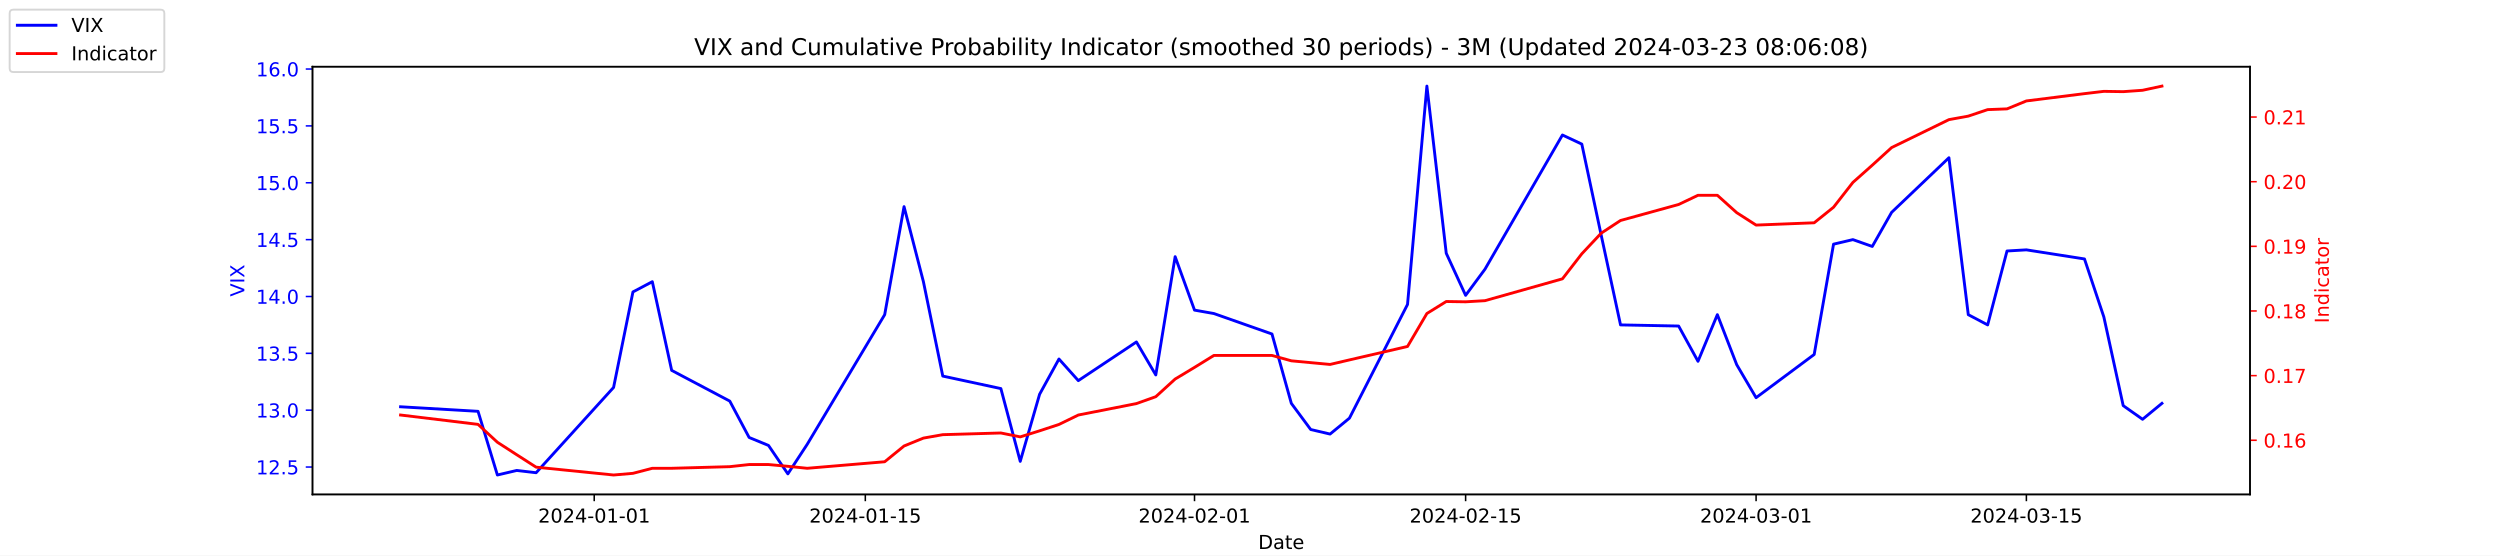
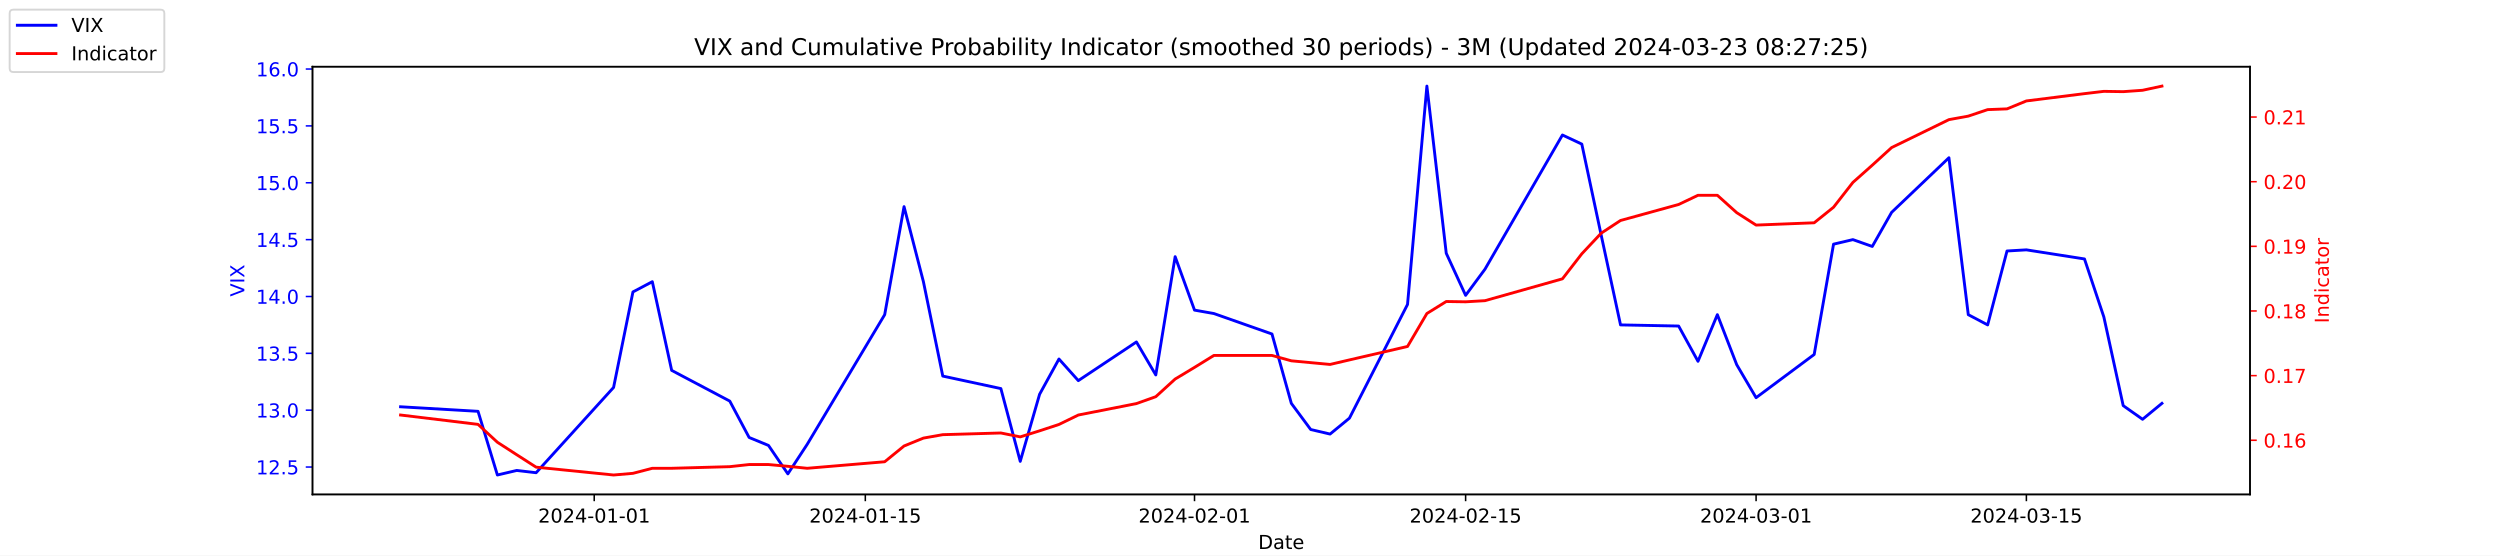
<svg xmlns="http://www.w3.org/2000/svg" xmlns:xlink="http://www.w3.org/1999/xlink" width="1296pt" height="288pt" viewBox="0 0 1296 288" version="1.1">
  <defs>
    <style type="text/css">*{stroke-linejoin: round; stroke-linecap: butt}</style>
  </defs>
  <g id="figure_1">
    <g id="patch_1">
      <path d="M 0 288  L 1296 288  L 1296 0  L 0 0  z " style="fill: #ffffff" />
    </g>
    <g id="axes_1">
      <g id="patch_2">
        <path d="M 162 256.32  L 1166.4 256.32  L 1166.4 34.56  L 162 34.56  z " style="fill: #ffffff" />
      </g>
      <g id="matplotlib.axis_1">
        <g id="xtick_1">
          <g id="line2d_1">
            <defs>
-               <path id="m47250379d7" d="M 0 0  L 0 3.5  " style="stroke: #000000; stroke-width: 0.8" />
+               <path id="m010b8d8267" d="M 0 0  L 0 3.5  " style="stroke: #000000; stroke-width: 0.8" />
            </defs>
            <g>
-               <use xlink:href="#m47250379d7" x="308.04" y="256.32" style="stroke: #000000; stroke-width: 0.8" />
+               <use xlink:href="#m010b8d8267" x="308.04" y="256.32" style="stroke: #000000; stroke-width: 0.8" />
            </g>
          </g>
          <g id="text_1">
            <g transform="translate(278.9824 270.9184) scale(0.1 -0.1)">
              <defs>
                <path id="DejaVuSans-32" d="M 1228 531  L 3431 531  L 3431 0  L 469 0  L 469 531  Q 828 903 1448 1529  Q 2069 2156 2228 2338  Q 2531 2678 2651 2914  Q 2772 3150 2772 3378  Q 2772 3750 2511 3984  Q 2250 4219 1831 4219  Q 1534 4219 1204 4116  Q 875 4013 500 3803  L 500 4441  Q 881 4594 1212 4672  Q 1544 4750 1819 4750  Q 2544 4750 2975 4387  Q 3406 4025 3406 3419  Q 3406 3131 3298 2873  Q 3191 2616 2906 2266  Q 2828 2175 2409 1742  Q 1991 1309 1228 531  z " transform="scale(0.015625)" />
                <path id="DejaVuSans-30" d="M 2034 4250  Q 1547 4250 1301 3770  Q 1056 3291 1056 2328  Q 1056 1369 1301 889  Q 1547 409 2034 409  Q 2525 409 2770 889  Q 3016 1369 3016 2328  Q 3016 3291 2770 3770  Q 2525 4250 2034 4250  z M 2034 4750  Q 2819 4750 3233 4129  Q 3647 3509 3647 2328  Q 3647 1150 3233 529  Q 2819 -91 2034 -91  Q 1250 -91 836 529  Q 422 1150 422 2328  Q 422 3509 836 4129  Q 1250 4750 2034 4750  z " transform="scale(0.015625)" />
                <path id="DejaVuSans-34" d="M 2419 4116  L 825 1625  L 2419 1625  L 2419 4116  z M 2253 4666  L 3047 4666  L 3047 1625  L 3713 1625  L 3713 1100  L 3047 1100  L 3047 0  L 2419 0  L 2419 1100  L 313 1100  L 313 1709  L 2253 4666  z " transform="scale(0.015625)" />
                <path id="DejaVuSans-2d" d="M 313 2009  L 1997 2009  L 1997 1497  L 313 1497  L 313 2009  z " transform="scale(0.015625)" />
                <path id="DejaVuSans-31" d="M 794 531  L 1825 531  L 1825 4091  L 703 3866  L 703 4441  L 1819 4666  L 2450 4666  L 2450 531  L 3481 531  L 3481 0  L 794 0  L 794 531  z " transform="scale(0.015625)" />
              </defs>
              <use xlink:href="#DejaVuSans-32" />
              <use xlink:href="#DejaVuSans-30" x="63.623" />
              <use xlink:href="#DejaVuSans-32" x="127.246" />
              <use xlink:href="#DejaVuSans-34" x="190.869" />
              <use xlink:href="#DejaVuSans-2d" x="254.492" />
              <use xlink:href="#DejaVuSans-30" x="290.576" />
              <use xlink:href="#DejaVuSans-31" x="354.199" />
              <use xlink:href="#DejaVuSans-2d" x="417.822" />
              <use xlink:href="#DejaVuSans-30" x="453.906" />
              <use xlink:href="#DejaVuSans-31" x="517.529" />
            </g>
          </g>
        </g>
        <g id="xtick_2">
          <g id="line2d_2">
            <g>
-               <use xlink:href="#m47250379d7" x="448.58" y="256.32" style="stroke: #000000; stroke-width: 0.8" />
+               <use xlink:href="#m010b8d8267" x="448.58" y="256.32" style="stroke: #000000; stroke-width: 0.8" />
            </g>
          </g>
          <g id="text_2">
            <g transform="translate(419.5222 270.9184) scale(0.1 -0.1)">
              <defs>
                <path id="DejaVuSans-35" d="M 691 4666  L 3169 4666  L 3169 4134  L 1269 4134  L 1269 2991  Q 1406 3038 1543 3061  Q 1681 3084 1819 3084  Q 2600 3084 3056 2656  Q 3513 2228 3513 1497  Q 3513 744 3044 326  Q 2575 -91 1722 -91  Q 1428 -91 1123 -41  Q 819 9 494 109  L 494 744  Q 775 591 1075 516  Q 1375 441 1709 441  Q 2250 441 2565 725  Q 2881 1009 2881 1497  Q 2881 1984 2565 2268  Q 2250 2553 1709 2553  Q 1456 2553 1204 2497  Q 953 2441 691 2322  L 691 4666  z " transform="scale(0.015625)" />
              </defs>
              <use xlink:href="#DejaVuSans-32" />
              <use xlink:href="#DejaVuSans-30" x="63.623" />
              <use xlink:href="#DejaVuSans-32" x="127.246" />
              <use xlink:href="#DejaVuSans-34" x="190.869" />
              <use xlink:href="#DejaVuSans-2d" x="254.492" />
              <use xlink:href="#DejaVuSans-30" x="290.576" />
              <use xlink:href="#DejaVuSans-31" x="354.199" />
              <use xlink:href="#DejaVuSans-2d" x="417.822" />
              <use xlink:href="#DejaVuSans-31" x="453.906" />
              <use xlink:href="#DejaVuSans-35" x="517.529" />
            </g>
          </g>
        </g>
        <g id="xtick_3">
          <g id="line2d_3">
            <g>
-               <use xlink:href="#m47250379d7" x="619.236" y="256.32" style="stroke: #000000; stroke-width: 0.8" />
+               <use xlink:href="#m010b8d8267" x="619.236" y="256.32" style="stroke: #000000; stroke-width: 0.8" />
            </g>
          </g>
          <g id="text_3">
            <g transform="translate(590.1778 270.9184) scale(0.1 -0.1)">
              <use xlink:href="#DejaVuSans-32" />
              <use xlink:href="#DejaVuSans-30" x="63.623" />
              <use xlink:href="#DejaVuSans-32" x="127.246" />
              <use xlink:href="#DejaVuSans-34" x="190.869" />
              <use xlink:href="#DejaVuSans-2d" x="254.492" />
              <use xlink:href="#DejaVuSans-30" x="290.576" />
              <use xlink:href="#DejaVuSans-32" x="354.199" />
              <use xlink:href="#DejaVuSans-2d" x="417.822" />
              <use xlink:href="#DejaVuSans-30" x="453.906" />
              <use xlink:href="#DejaVuSans-31" x="517.529" />
            </g>
          </g>
        </g>
        <g id="xtick_4">
          <g id="line2d_4">
            <g>
-               <use xlink:href="#m47250379d7" x="759.775" y="256.32" style="stroke: #000000; stroke-width: 0.8" />
+               <use xlink:href="#m010b8d8267" x="759.775" y="256.32" style="stroke: #000000; stroke-width: 0.8" />
            </g>
          </g>
          <g id="text_4">
            <g transform="translate(730.7177 270.9184) scale(0.1 -0.1)">
              <use xlink:href="#DejaVuSans-32" />
              <use xlink:href="#DejaVuSans-30" x="63.623" />
              <use xlink:href="#DejaVuSans-32" x="127.246" />
              <use xlink:href="#DejaVuSans-34" x="190.869" />
              <use xlink:href="#DejaVuSans-2d" x="254.492" />
              <use xlink:href="#DejaVuSans-30" x="290.576" />
              <use xlink:href="#DejaVuSans-32" x="354.199" />
              <use xlink:href="#DejaVuSans-2d" x="417.822" />
              <use xlink:href="#DejaVuSans-31" x="453.906" />
              <use xlink:href="#DejaVuSans-35" x="517.529" />
            </g>
          </g>
        </g>
        <g id="xtick_5">
          <g id="line2d_5">
            <g>
-               <use xlink:href="#m47250379d7" x="910.354" y="256.32" style="stroke: #000000; stroke-width: 0.8" />
+               <use xlink:href="#m010b8d8267" x="910.354" y="256.32" style="stroke: #000000; stroke-width: 0.8" />
            </g>
          </g>
          <g id="text_5">
            <g transform="translate(881.2961 270.9184) scale(0.1 -0.1)">
              <defs>
                <path id="DejaVuSans-33" d="M 2597 2516  Q 3050 2419 3304 2112  Q 3559 1806 3559 1356  Q 3559 666 3084 287  Q 2609 -91 1734 -91  Q 1441 -91 1130 -33  Q 819 25 488 141  L 488 750  Q 750 597 1062 519  Q 1375 441 1716 441  Q 2309 441 2620 675  Q 2931 909 2931 1356  Q 2931 1769 2642 2001  Q 2353 2234 1838 2234  L 1294 2234  L 1294 2753  L 1863 2753  Q 2328 2753 2575 2939  Q 2822 3125 2822 3475  Q 2822 3834 2567 4026  Q 2313 4219 1838 4219  Q 1578 4219 1281 4162  Q 984 4106 628 3988  L 628 4550  Q 988 4650 1302 4700  Q 1616 4750 1894 4750  Q 2613 4750 3031 4423  Q 3450 4097 3450 3541  Q 3450 3153 3228 2886  Q 3006 2619 2597 2516  z " transform="scale(0.015625)" />
              </defs>
              <use xlink:href="#DejaVuSans-32" />
              <use xlink:href="#DejaVuSans-30" x="63.623" />
              <use xlink:href="#DejaVuSans-32" x="127.246" />
              <use xlink:href="#DejaVuSans-34" x="190.869" />
              <use xlink:href="#DejaVuSans-2d" x="254.492" />
              <use xlink:href="#DejaVuSans-30" x="290.576" />
              <use xlink:href="#DejaVuSans-33" x="354.199" />
              <use xlink:href="#DejaVuSans-2d" x="417.822" />
              <use xlink:href="#DejaVuSans-30" x="453.906" />
              <use xlink:href="#DejaVuSans-31" x="517.529" />
            </g>
          </g>
        </g>
        <g id="xtick_6">
          <g id="line2d_6">
            <g>
-               <use xlink:href="#m47250379d7" x="1050.476" y="256.32" style="stroke: #000000; stroke-width: 0.8" />
+               <use xlink:href="#m010b8d8267" x="1050.476" y="256.32" style="stroke: #000000; stroke-width: 0.8" />
            </g>
          </g>
          <g id="text_6">
            <g transform="translate(1021.418 270.9184) scale(0.1 -0.1)">
              <use xlink:href="#DejaVuSans-32" />
              <use xlink:href="#DejaVuSans-30" x="63.623" />
              <use xlink:href="#DejaVuSans-32" x="127.246" />
              <use xlink:href="#DejaVuSans-34" x="190.869" />
              <use xlink:href="#DejaVuSans-2d" x="254.492" />
              <use xlink:href="#DejaVuSans-30" x="290.576" />
              <use xlink:href="#DejaVuSans-33" x="354.199" />
              <use xlink:href="#DejaVuSans-2d" x="417.822" />
              <use xlink:href="#DejaVuSans-31" x="453.906" />
              <use xlink:href="#DejaVuSans-35" x="517.529" />
            </g>
          </g>
        </g>
        <g id="text_7">
          <g transform="translate(652.2492 284.5966) scale(0.1 -0.1)">
            <defs>
              <path id="DejaVuSans-44" d="M 1259 4147  L 1259 519  L 2022 519  Q 2988 519 3436 956  Q 3884 1394 3884 2338  Q 3884 3275 3436 3711  Q 2988 4147 2022 4147  L 1259 4147  z M 628 4666  L 1925 4666  Q 3281 4666 3915 4102  Q 4550 3538 4550 2338  Q 4550 1131 3912 565  Q 3275 0 1925 0  L 628 0  L 628 4666  z " transform="scale(0.015625)" />
              <path id="DejaVuSans-61" d="M 2194 1759  Q 1497 1759 1228 1600  Q 959 1441 959 1056  Q 959 750 1161 570  Q 1363 391 1709 391  Q 2188 391 2477 730  Q 2766 1069 2766 1631  L 2766 1759  L 2194 1759  z M 3341 1997  L 3341 0  L 2766 0  L 2766 531  Q 2569 213 2275 61  Q 1981 -91 1556 -91  Q 1019 -91 701 211  Q 384 513 384 1019  Q 384 1609 779 1909  Q 1175 2209 1959 2209  L 2766 2209  L 2766 2266  Q 2766 2663 2505 2880  Q 2244 3097 1772 3097  Q 1472 3097 1187 3025  Q 903 2953 641 2809  L 641 3341  Q 956 3463 1253 3523  Q 1550 3584 1831 3584  Q 2591 3584 2966 3190  Q 3341 2797 3341 1997  z " transform="scale(0.015625)" />
              <path id="DejaVuSans-74" d="M 1172 4494  L 1172 3500  L 2356 3500  L 2356 3053  L 1172 3053  L 1172 1153  Q 1172 725 1289 603  Q 1406 481 1766 481  L 2356 481  L 2356 0  L 1766 0  Q 1100 0 847 248  Q 594 497 594 1153  L 594 3053  L 172 3053  L 172 3500  L 594 3500  L 594 4494  L 1172 4494  z " transform="scale(0.015625)" />
              <path id="DejaVuSans-65" d="M 3597 1894  L 3597 1613  L 953 1613  Q 991 1019 1311 708  Q 1631 397 2203 397  Q 2534 397 2845 478  Q 3156 559 3463 722  L 3463 178  Q 3153 47 2828 -22  Q 2503 -91 2169 -91  Q 1331 -91 842 396  Q 353 884 353 1716  Q 353 2575 817 3079  Q 1281 3584 2069 3584  Q 2775 3584 3186 3129  Q 3597 2675 3597 1894  z M 3022 2063  Q 3016 2534 2758 2815  Q 2500 3097 2075 3097  Q 1594 3097 1305 2825  Q 1016 2553 972 2059  L 3022 2063  z " transform="scale(0.015625)" />
            </defs>
            <use xlink:href="#DejaVuSans-44" />
            <use xlink:href="#DejaVuSans-61" x="77.002" />
            <use xlink:href="#DejaVuSans-74" x="138.281" />
            <use xlink:href="#DejaVuSans-65" x="177.49" />
          </g>
        </g>
      </g>
      <g id="matplotlib.axis_2">
        <g id="ytick_1">
          <g id="line2d_7">
            <defs>
-               <path id="m33f9c4d693" d="M 0 0  L -3.5 0  " style="stroke: #0000ff; stroke-width: 0.8" />
+               <path id="mf700891834" d="M 0 0  L -3.5 0  " style="stroke: #0000ff; stroke-width: 0.8" />
            </defs>
            <g>
-               <use xlink:href="#m33f9c4d693" x="162" y="242.114" style="fill: #0000ff; stroke: #0000ff; stroke-width: 0.8" />
+               <use xlink:href="#mf700891834" x="162" y="242.114" style="fill: #0000ff; stroke: #0000ff; stroke-width: 0.8" />
            </g>
          </g>
          <g id="text_8">
            <g style="fill: #0000ff" transform="translate(132.7344 245.9129) scale(0.1 -0.1)">
              <defs>
                <path id="DejaVuSans-2e" d="M 684 794  L 1344 794  L 1344 0  L 684 0  L 684 794  z " transform="scale(0.015625)" />
              </defs>
              <use xlink:href="#DejaVuSans-31" />
              <use xlink:href="#DejaVuSans-32" x="63.623" />
              <use xlink:href="#DejaVuSans-2e" x="127.246" />
              <use xlink:href="#DejaVuSans-35" x="159.033" />
            </g>
          </g>
        </g>
        <g id="ytick_2">
          <g id="line2d_8">
            <g>
-               <use xlink:href="#m33f9c4d693" x="162" y="212.64" style="fill: #0000ff; stroke: #0000ff; stroke-width: 0.8" />
+               <use xlink:href="#mf700891834" x="162" y="212.64" style="fill: #0000ff; stroke: #0000ff; stroke-width: 0.8" />
            </g>
          </g>
          <g id="text_9">
            <g style="fill: #0000ff" transform="translate(132.7344 216.4392) scale(0.1 -0.1)">
              <use xlink:href="#DejaVuSans-31" />
              <use xlink:href="#DejaVuSans-33" x="63.623" />
              <use xlink:href="#DejaVuSans-2e" x="127.246" />
              <use xlink:href="#DejaVuSans-30" x="159.033" />
            </g>
          </g>
        </g>
        <g id="ytick_3">
          <g id="line2d_9">
            <g>
-               <use xlink:href="#m33f9c4d693" x="162" y="183.166" style="fill: #0000ff; stroke: #0000ff; stroke-width: 0.8" />
+               <use xlink:href="#mf700891834" x="162" y="183.166" style="fill: #0000ff; stroke: #0000ff; stroke-width: 0.8" />
            </g>
          </g>
          <g id="text_10">
            <g style="fill: #0000ff" transform="translate(132.7344 186.9656) scale(0.1 -0.1)">
              <use xlink:href="#DejaVuSans-31" />
              <use xlink:href="#DejaVuSans-33" x="63.623" />
              <use xlink:href="#DejaVuSans-2e" x="127.246" />
              <use xlink:href="#DejaVuSans-35" x="159.033" />
            </g>
          </g>
        </g>
        <g id="ytick_4">
          <g id="line2d_10">
            <g>
-               <use xlink:href="#m33f9c4d693" x="162" y="153.693" style="fill: #0000ff; stroke: #0000ff; stroke-width: 0.8" />
+               <use xlink:href="#mf700891834" x="162" y="153.693" style="fill: #0000ff; stroke: #0000ff; stroke-width: 0.8" />
            </g>
          </g>
          <g id="text_11">
            <g style="fill: #0000ff" transform="translate(132.7344 157.4919) scale(0.1 -0.1)">
              <use xlink:href="#DejaVuSans-31" />
              <use xlink:href="#DejaVuSans-34" x="63.623" />
              <use xlink:href="#DejaVuSans-2e" x="127.246" />
              <use xlink:href="#DejaVuSans-30" x="159.033" />
            </g>
          </g>
        </g>
        <g id="ytick_5">
          <g id="line2d_11">
            <g>
-               <use xlink:href="#m33f9c4d693" x="162" y="124.219" style="fill: #0000ff; stroke: #0000ff; stroke-width: 0.8" />
+               <use xlink:href="#mf700891834" x="162" y="124.219" style="fill: #0000ff; stroke: #0000ff; stroke-width: 0.8" />
            </g>
          </g>
          <g id="text_12">
            <g style="fill: #0000ff" transform="translate(132.7344 128.0182) scale(0.1 -0.1)">
              <use xlink:href="#DejaVuSans-31" />
              <use xlink:href="#DejaVuSans-34" x="63.623" />
              <use xlink:href="#DejaVuSans-2e" x="127.246" />
              <use xlink:href="#DejaVuSans-35" x="159.033" />
            </g>
          </g>
        </g>
        <g id="ytick_6">
          <g id="line2d_12">
            <g>
-               <use xlink:href="#m33f9c4d693" x="162" y="94.745" style="fill: #0000ff; stroke: #0000ff; stroke-width: 0.8" />
+               <use xlink:href="#mf700891834" x="162" y="94.745" style="fill: #0000ff; stroke: #0000ff; stroke-width: 0.8" />
            </g>
          </g>
          <g id="text_13">
            <g style="fill: #0000ff" transform="translate(132.7344 98.5445) scale(0.1 -0.1)">
              <use xlink:href="#DejaVuSans-31" />
              <use xlink:href="#DejaVuSans-35" x="63.623" />
              <use xlink:href="#DejaVuSans-2e" x="127.246" />
              <use xlink:href="#DejaVuSans-30" x="159.033" />
            </g>
          </g>
        </g>
        <g id="ytick_7">
          <g id="line2d_13">
            <g>
-               <use xlink:href="#m33f9c4d693" x="162" y="65.272" style="fill: #0000ff; stroke: #0000ff; stroke-width: 0.8" />
+               <use xlink:href="#mf700891834" x="162" y="65.272" style="fill: #0000ff; stroke: #0000ff; stroke-width: 0.8" />
            </g>
          </g>
          <g id="text_14">
            <g style="fill: #0000ff" transform="translate(132.7344 69.07082) scale(0.1 -0.1)">
              <use xlink:href="#DejaVuSans-31" />
              <use xlink:href="#DejaVuSans-35" x="63.623" />
              <use xlink:href="#DejaVuSans-2e" x="127.246" />
              <use xlink:href="#DejaVuSans-35" x="159.033" />
            </g>
          </g>
        </g>
        <g id="ytick_8">
          <g id="line2d_14">
            <g>
-               <use xlink:href="#m33f9c4d693" x="162" y="35.798" style="fill: #0000ff; stroke: #0000ff; stroke-width: 0.8" />
+               <use xlink:href="#mf700891834" x="162" y="35.798" style="fill: #0000ff; stroke: #0000ff; stroke-width: 0.8" />
            </g>
          </g>
          <g id="text_15">
            <g style="fill: #0000ff" transform="translate(132.7344 39.59714) scale(0.1 -0.1)">
              <defs>
                <path id="DejaVuSans-36" d="M 2113 2584  Q 1688 2584 1439 2293  Q 1191 2003 1191 1497  Q 1191 994 1439 701  Q 1688 409 2113 409  Q 2538 409 2786 701  Q 3034 994 3034 1497  Q 3034 2003 2786 2293  Q 2538 2584 2113 2584  z M 3366 4563  L 3366 3988  Q 3128 4100 2886 4159  Q 2644 4219 2406 4219  Q 1781 4219 1451 3797  Q 1122 3375 1075 2522  Q 1259 2794 1537 2939  Q 1816 3084 2150 3084  Q 2853 3084 3261 2657  Q 3669 2231 3669 1497  Q 3669 778 3244 343  Q 2819 -91 2113 -91  Q 1303 -91 875 529  Q 447 1150 447 2328  Q 447 3434 972 4092  Q 1497 4750 2381 4750  Q 2619 4750 2861 4703  Q 3103 4656 3366 4563  z " transform="scale(0.015625)" />
              </defs>
              <use xlink:href="#DejaVuSans-31" />
              <use xlink:href="#DejaVuSans-36" x="63.623" />
              <use xlink:href="#DejaVuSans-2e" x="127.246" />
              <use xlink:href="#DejaVuSans-30" x="159.033" />
            </g>
          </g>
        </g>
        <g id="text_16">
          <g style="fill: #0000ff" transform="translate(126.6547 153.7603) rotate(-90) scale(0.1 -0.1)">
            <defs>
              <path id="DejaVuSans-56" d="M 1831 0  L 50 4666  L 709 4666  L 2188 738  L 3669 4666  L 4325 4666  L 2547 0  L 1831 0  z " transform="scale(0.015625)" />
              <path id="DejaVuSans-49" d="M 628 4666  L 1259 4666  L 1259 0  L 628 0  L 628 4666  z " transform="scale(0.015625)" />
              <path id="DejaVuSans-58" d="M 403 4666  L 1081 4666  L 2241 2931  L 3406 4666  L 4084 4666  L 2584 2425  L 4184 0  L 3506 0  L 2194 1984  L 872 0  L 191 0  L 1856 2491  L 403 4666  z " transform="scale(0.015625)" />
            </defs>
            <use xlink:href="#DejaVuSans-56" />
            <use xlink:href="#DejaVuSans-49" x="68.408" />
            <use xlink:href="#DejaVuSans-58" x="97.9" />
          </g>
        </g>
      </g>
      <g id="line2d_15">
-         <path d="M 207.655 210.872  L 247.809 213.23  L 257.847 246.24  L 267.886 243.882  L 277.924 245.061  L 318.079 200.851  L 328.117 151.335  L 338.156 146.029  L 348.194 192.008  L 378.31 207.924  L 388.349 226.787  L 398.387 230.914  L 408.426 245.651  L 418.464 230.324  L 458.619 163.124  L 468.657 107.124  L 478.696 146.029  L 488.734 194.956  L 518.85 201.44  L 528.889 239.166  L 538.927 204.387  L 548.966 186.114  L 559.004 197.314  L 589.12 177.272  L 599.158 194.366  L 609.197 133.061  L 619.236 160.766  L 629.274 162.535  L 659.39 173.145  L 669.428 209.103  L 679.467 222.661  L 689.506 225.019  L 699.544 216.766  L 729.66 157.819  L 739.698 44.64  L 749.737 131.293  L 759.775 153.103  L 769.814 139.545  L 809.968 69.987  L 820.007 74.703  L 830.045 121.861  L 840.084 168.429  L 870.2 169.019  L 880.238 187.293  L 890.277 163.124  L 900.315 189.061  L 910.354 206.156  L 940.47 183.756  L 950.508 126.577  L 960.547 124.219  L 970.585 127.756  L 980.624 110.072  L 1010.321 81.777  L 1020.36 163.124  L 1030.398 168.429  L 1040.437 130.114  L 1050.476 129.524  L 1080.591 134.24  L 1090.63 164.303  L 1100.668 210.282  L 1110.707 217.356  L 1120.745 209.103  " clip-path="url(#p6d0f54c0ee)" style="fill: none; stroke: #0000ff; stroke-width: 1.5; stroke-linecap: square" />
+         <path d="M 207.655 210.872  L 247.809 213.23  L 257.847 246.24  L 267.886 243.882  L 277.924 245.061  L 318.079 200.851  L 328.117 151.335  L 338.156 146.029  L 348.194 192.008  L 378.31 207.924  L 388.349 226.787  L 398.387 230.914  L 408.426 245.651  L 418.464 230.324  L 458.619 163.124  L 468.657 107.124  L 478.696 146.029  L 488.734 194.956  L 518.85 201.44  L 528.889 239.166  L 538.927 204.387  L 548.966 186.114  L 559.004 197.314  L 589.12 177.272  L 599.158 194.366  L 609.197 133.061  L 619.236 160.766  L 629.274 162.535  L 659.39 173.145  L 669.428 209.103  L 679.467 222.661  L 689.506 225.019  L 699.544 216.766  L 729.66 157.819  L 739.698 44.64  L 749.737 131.293  L 759.775 153.103  L 769.814 139.545  L 809.968 69.987  L 820.007 74.703  L 830.045 121.861  L 840.084 168.429  L 870.2 169.019  L 880.238 187.293  L 890.277 163.124  L 900.315 189.061  L 910.354 206.156  L 940.47 183.756  L 950.508 126.577  L 960.547 124.219  L 970.585 127.756  L 980.624 110.072  L 1010.321 81.777  L 1020.36 163.124  L 1030.398 168.429  L 1040.437 130.114  L 1050.476 129.524  L 1080.591 134.24  L 1090.63 164.303  L 1100.668 210.282  L 1110.707 217.356  L 1120.745 209.103  " clip-path="url(#p659fe3e5de)" style="fill: none; stroke: #0000ff; stroke-width: 1.5; stroke-linecap: square" />
      </g>
      <g id="patch_3">
        <path d="M 162 256.32  L 162 34.56  " style="fill: none; stroke: #000000; stroke-width: 0.8; stroke-linejoin: miter; stroke-linecap: square" />
      </g>
      <g id="patch_4">
        <path d="M 1166.4 256.32  L 1166.4 34.56  " style="fill: none; stroke: #000000; stroke-width: 0.8; stroke-linejoin: miter; stroke-linecap: square" />
      </g>
      <g id="patch_5">
        <path d="M 162 256.32  L 1166.4 256.32  " style="fill: none; stroke: #000000; stroke-width: 0.8; stroke-linejoin: miter; stroke-linecap: square" />
      </g>
      <g id="patch_6">
        <path d="M 162 34.56  L 1166.4 34.56  " style="fill: none; stroke: #000000; stroke-width: 0.8; stroke-linejoin: miter; stroke-linecap: square" />
      </g>
    </g>
    <g id="axes_2">
      <g id="matplotlib.axis_3">
        <g id="ytick_9">
          <g id="line2d_16">
            <defs>
-               <path id="m6919ce034a" d="M 0 0  L 3.5 0  " style="stroke: #ff0000; stroke-width: 0.8" />
+               <path id="m71797ff112" d="M 0 0  L 3.5 0  " style="stroke: #ff0000; stroke-width: 0.8" />
            </defs>
            <g>
-               <use xlink:href="#m6919ce034a" x="1166.4" y="228.231" style="fill: #ff0000; stroke: #ff0000; stroke-width: 0.8" />
+               <use xlink:href="#m71797ff112" x="1166.4" y="228.231" style="fill: #ff0000; stroke: #ff0000; stroke-width: 0.8" />
            </g>
          </g>
          <g id="text_17">
            <g style="fill: #ff0000" transform="translate(1173.4 232.0299) scale(0.1 -0.1)">
              <use xlink:href="#DejaVuSans-30" />
              <use xlink:href="#DejaVuSans-2e" x="63.623" />
              <use xlink:href="#DejaVuSans-31" x="95.41" />
              <use xlink:href="#DejaVuSans-36" x="159.033" />
            </g>
          </g>
        </g>
        <g id="ytick_10">
          <g id="line2d_17">
            <g>
-               <use xlink:href="#m6919ce034a" x="1166.4" y="194.72" style="fill: #ff0000; stroke: #ff0000; stroke-width: 0.8" />
+               <use xlink:href="#m71797ff112" x="1166.4" y="194.72" style="fill: #ff0000; stroke: #ff0000; stroke-width: 0.8" />
            </g>
          </g>
          <g id="text_18">
            <g style="fill: #ff0000" transform="translate(1173.4 198.5188) scale(0.1 -0.1)">
              <defs>
                <path id="DejaVuSans-37" d="M 525 4666  L 3525 4666  L 3525 4397  L 1831 0  L 1172 0  L 2766 4134  L 525 4134  L 525 4666  z " transform="scale(0.015625)" />
              </defs>
              <use xlink:href="#DejaVuSans-30" />
              <use xlink:href="#DejaVuSans-2e" x="63.623" />
              <use xlink:href="#DejaVuSans-31" x="95.41" />
              <use xlink:href="#DejaVuSans-37" x="159.033" />
            </g>
          </g>
        </g>
        <g id="ytick_11">
          <g id="line2d_18">
            <g>
-               <use xlink:href="#m6919ce034a" x="1166.4" y="161.208" style="fill: #ff0000; stroke: #ff0000; stroke-width: 0.8" />
+               <use xlink:href="#m71797ff112" x="1166.4" y="161.208" style="fill: #ff0000; stroke: #ff0000; stroke-width: 0.8" />
            </g>
          </g>
          <g id="text_19">
            <g style="fill: #ff0000" transform="translate(1173.4 165.0077) scale(0.1 -0.1)">
              <defs>
                <path id="DejaVuSans-38" d="M 2034 2216  Q 1584 2216 1326 1975  Q 1069 1734 1069 1313  Q 1069 891 1326 650  Q 1584 409 2034 409  Q 2484 409 2743 651  Q 3003 894 3003 1313  Q 3003 1734 2745 1975  Q 2488 2216 2034 2216  z M 1403 2484  Q 997 2584 770 2862  Q 544 3141 544 3541  Q 544 4100 942 4425  Q 1341 4750 2034 4750  Q 2731 4750 3128 4425  Q 3525 4100 3525 3541  Q 3525 3141 3298 2862  Q 3072 2584 2669 2484  Q 3125 2378 3379 2068  Q 3634 1759 3634 1313  Q 3634 634 3220 271  Q 2806 -91 2034 -91  Q 1263 -91 848 271  Q 434 634 434 1313  Q 434 1759 690 2068  Q 947 2378 1403 2484  z M 1172 3481  Q 1172 3119 1398 2916  Q 1625 2713 2034 2713  Q 2441 2713 2670 2916  Q 2900 3119 2900 3481  Q 2900 3844 2670 4047  Q 2441 4250 2034 4250  Q 1625 4250 1398 4047  Q 1172 3844 1172 3481  z " transform="scale(0.015625)" />
              </defs>
              <use xlink:href="#DejaVuSans-30" />
              <use xlink:href="#DejaVuSans-2e" x="63.623" />
              <use xlink:href="#DejaVuSans-31" x="95.41" />
              <use xlink:href="#DejaVuSans-38" x="159.033" />
            </g>
          </g>
        </g>
        <g id="ytick_12">
          <g id="line2d_19">
            <g>
-               <use xlink:href="#m6919ce034a" x="1166.4" y="127.697" style="fill: #ff0000; stroke: #ff0000; stroke-width: 0.8" />
+               <use xlink:href="#m71797ff112" x="1166.4" y="127.697" style="fill: #ff0000; stroke: #ff0000; stroke-width: 0.8" />
            </g>
          </g>
          <g id="text_20">
            <g style="fill: #ff0000" transform="translate(1173.4 131.4966) scale(0.1 -0.1)">
              <defs>
                <path id="DejaVuSans-39" d="M 703 97  L 703 672  Q 941 559 1184 500  Q 1428 441 1663 441  Q 2288 441 2617 861  Q 2947 1281 2994 2138  Q 2813 1869 2534 1725  Q 2256 1581 1919 1581  Q 1219 1581 811 2004  Q 403 2428 403 3163  Q 403 3881 828 4315  Q 1253 4750 1959 4750  Q 2769 4750 3195 4129  Q 3622 3509 3622 2328  Q 3622 1225 3098 567  Q 2575 -91 1691 -91  Q 1453 -91 1209 -44  Q 966 3 703 97  z M 1959 2075  Q 2384 2075 2632 2365  Q 2881 2656 2881 3163  Q 2881 3666 2632 3958  Q 2384 4250 1959 4250  Q 1534 4250 1286 3958  Q 1038 3666 1038 3163  Q 1038 2656 1286 2365  Q 1534 2075 1959 2075  z " transform="scale(0.015625)" />
              </defs>
              <use xlink:href="#DejaVuSans-30" />
              <use xlink:href="#DejaVuSans-2e" x="63.623" />
              <use xlink:href="#DejaVuSans-31" x="95.41" />
              <use xlink:href="#DejaVuSans-39" x="159.033" />
            </g>
          </g>
        </g>
        <g id="ytick_13">
          <g id="line2d_20">
            <g>
-               <use xlink:href="#m6919ce034a" x="1166.4" y="94.186" style="fill: #ff0000; stroke: #ff0000; stroke-width: 0.8" />
+               <use xlink:href="#m71797ff112" x="1166.4" y="94.186" style="fill: #ff0000; stroke: #ff0000; stroke-width: 0.8" />
            </g>
          </g>
          <g id="text_21">
            <g style="fill: #ff0000" transform="translate(1173.4 97.98544) scale(0.1 -0.1)">
              <use xlink:href="#DejaVuSans-30" />
              <use xlink:href="#DejaVuSans-2e" x="63.623" />
              <use xlink:href="#DejaVuSans-32" x="95.41" />
              <use xlink:href="#DejaVuSans-30" x="159.033" />
            </g>
          </g>
        </g>
        <g id="ytick_14">
          <g id="line2d_21">
            <g>
-               <use xlink:href="#m6919ce034a" x="1166.4" y="60.675" style="fill: #ff0000; stroke: #ff0000; stroke-width: 0.8" />
+               <use xlink:href="#m71797ff112" x="1166.4" y="60.675" style="fill: #ff0000; stroke: #ff0000; stroke-width: 0.8" />
            </g>
          </g>
          <g id="text_22">
            <g style="fill: #ff0000" transform="translate(1173.4 64.47432) scale(0.1 -0.1)">
              <use xlink:href="#DejaVuSans-30" />
              <use xlink:href="#DejaVuSans-2e" x="63.623" />
              <use xlink:href="#DejaVuSans-32" x="95.41" />
              <use xlink:href="#DejaVuSans-31" x="159.033" />
            </g>
          </g>
        </g>
        <g id="text_23">
          <g style="fill: #ff0000" transform="translate(1207.264 167.5353) rotate(-90) scale(0.1 -0.1)">
            <defs>
              <path id="DejaVuSans-6e" d="M 3513 2113  L 3513 0  L 2938 0  L 2938 2094  Q 2938 2591 2744 2837  Q 2550 3084 2163 3084  Q 1697 3084 1428 2787  Q 1159 2491 1159 1978  L 1159 0  L 581 0  L 581 3500  L 1159 3500  L 1159 2956  Q 1366 3272 1645 3428  Q 1925 3584 2291 3584  Q 2894 3584 3203 3211  Q 3513 2838 3513 2113  z " transform="scale(0.015625)" />
              <path id="DejaVuSans-64" d="M 2906 2969  L 2906 4863  L 3481 4863  L 3481 0  L 2906 0  L 2906 525  Q 2725 213 2448 61  Q 2172 -91 1784 -91  Q 1150 -91 751 415  Q 353 922 353 1747  Q 353 2572 751 3078  Q 1150 3584 1784 3584  Q 2172 3584 2448 3432  Q 2725 3281 2906 2969  z M 947 1747  Q 947 1113 1208 752  Q 1469 391 1925 391  Q 2381 391 2643 752  Q 2906 1113 2906 1747  Q 2906 2381 2643 2742  Q 2381 3103 1925 3103  Q 1469 3103 1208 2742  Q 947 2381 947 1747  z " transform="scale(0.015625)" />
              <path id="DejaVuSans-69" d="M 603 3500  L 1178 3500  L 1178 0  L 603 0  L 603 3500  z M 603 4863  L 1178 4863  L 1178 4134  L 603 4134  L 603 4863  z " transform="scale(0.015625)" />
              <path id="DejaVuSans-63" d="M 3122 3366  L 3122 2828  Q 2878 2963 2633 3030  Q 2388 3097 2138 3097  Q 1578 3097 1268 2742  Q 959 2388 959 1747  Q 959 1106 1268 751  Q 1578 397 2138 397  Q 2388 397 2633 464  Q 2878 531 3122 666  L 3122 134  Q 2881 22 2623 -34  Q 2366 -91 2075 -91  Q 1284 -91 818 406  Q 353 903 353 1747  Q 353 2603 823 3093  Q 1294 3584 2113 3584  Q 2378 3584 2631 3529  Q 2884 3475 3122 3366  z " transform="scale(0.015625)" />
              <path id="DejaVuSans-6f" d="M 1959 3097  Q 1497 3097 1228 2736  Q 959 2375 959 1747  Q 959 1119 1226 758  Q 1494 397 1959 397  Q 2419 397 2687 759  Q 2956 1122 2956 1747  Q 2956 2369 2687 2733  Q 2419 3097 1959 3097  z M 1959 3584  Q 2709 3584 3137 3096  Q 3566 2609 3566 1747  Q 3566 888 3137 398  Q 2709 -91 1959 -91  Q 1206 -91 779 398  Q 353 888 353 1747  Q 353 2609 779 3096  Q 1206 3584 1959 3584  z " transform="scale(0.015625)" />
              <path id="DejaVuSans-72" d="M 2631 2963  Q 2534 3019 2420 3045  Q 2306 3072 2169 3072  Q 1681 3072 1420 2755  Q 1159 2438 1159 1844  L 1159 0  L 581 0  L 581 3500  L 1159 3500  L 1159 2956  Q 1341 3275 1631 3429  Q 1922 3584 2338 3584  Q 2397 3584 2469 3576  Q 2541 3569 2628 3553  L 2631 2963  z " transform="scale(0.015625)" />
            </defs>
            <use xlink:href="#DejaVuSans-49" />
            <use xlink:href="#DejaVuSans-6e" x="29.492" />
            <use xlink:href="#DejaVuSans-64" x="92.871" />
            <use xlink:href="#DejaVuSans-69" x="156.348" />
            <use xlink:href="#DejaVuSans-63" x="184.131" />
            <use xlink:href="#DejaVuSans-61" x="239.111" />
            <use xlink:href="#DejaVuSans-74" x="300.391" />
            <use xlink:href="#DejaVuSans-6f" x="339.6" />
            <use xlink:href="#DejaVuSans-72" x="400.781" />
          </g>
        </g>
      </g>
      <g id="line2d_22">
-         <path d="M 207.655 215.148  L 247.809 219.996  L 257.847 229.262  L 267.886 235.742  L 277.924 242.177  L 318.079 246.24  L 328.117 245.376  L 338.156 242.762  L 348.194 242.762  L 378.31 241.92  L 388.349 240.817  L 398.387 240.817  L 408.426 241.737  L 418.464 242.762  L 458.619 239.374  L 468.657 231.2  L 478.696 227.11  L 488.734 225.333  L 518.85 224.46  L 528.889 226.48  L 538.927 223.342  L 548.966 220.036  L 559.004 215.148  L 589.12 209.214  L 599.158 205.645  L 609.197 196.491  L 619.236 190.458  L 629.274 184.263  L 659.39 184.263  L 669.428 187.052  L 679.467 187.99  L 689.506 188.924  L 699.544 186.582  L 729.66 179.604  L 739.698 162.518  L 749.737 156.297  L 759.775 156.457  L 769.814 155.869  L 809.968 144.545  L 820.007 131.575  L 830.045 120.882  L 840.084 114.302  L 870.2 106.007  L 880.238 101.235  L 890.277 101.235  L 900.315 110.25  L 910.354 116.68  L 940.47 115.494  L 950.508 107.429  L 960.547 94.56  L 970.585 85.636  L 980.624 76.493  L 1010.321 62.021  L 1020.36 60.198  L 1030.398 56.827  L 1040.437 56.442  L 1050.476 52.325  L 1080.591 48.546  L 1090.63 47.356  L 1100.668 47.515  L 1110.707 46.799  L 1120.745 44.64  " clip-path="url(#p6d0f54c0ee)" style="fill: none; stroke: #ff0000; stroke-width: 1.5; stroke-linecap: square" />
+         <path d="M 207.655 215.148  L 247.809 219.996  L 257.847 229.262  L 267.886 235.742  L 277.924 242.177  L 318.079 246.24  L 328.117 245.376  L 338.156 242.762  L 348.194 242.762  L 378.31 241.92  L 388.349 240.817  L 398.387 240.817  L 408.426 241.737  L 418.464 242.762  L 458.619 239.374  L 468.657 231.2  L 478.696 227.11  L 488.734 225.333  L 518.85 224.46  L 528.889 226.48  L 538.927 223.342  L 548.966 220.036  L 559.004 215.148  L 589.12 209.214  L 599.158 205.645  L 609.197 196.491  L 619.236 190.458  L 629.274 184.263  L 659.39 184.263  L 669.428 187.052  L 679.467 187.99  L 689.506 188.924  L 699.544 186.582  L 729.66 179.604  L 739.698 162.518  L 749.737 156.297  L 759.775 156.457  L 769.814 155.869  L 809.968 144.545  L 820.007 131.575  L 830.045 120.882  L 840.084 114.302  L 870.2 106.007  L 880.238 101.235  L 890.277 101.235  L 900.315 110.25  L 910.354 116.68  L 940.47 115.494  L 950.508 107.429  L 960.547 94.56  L 970.585 85.636  L 980.624 76.493  L 1010.321 62.021  L 1020.36 60.198  L 1030.398 56.827  L 1040.437 56.442  L 1050.476 52.325  L 1080.591 48.546  L 1090.63 47.356  L 1100.668 47.515  L 1110.707 46.799  L 1120.745 44.64  " clip-path="url(#p659fe3e5de)" style="fill: none; stroke: #ff0000; stroke-width: 1.5; stroke-linecap: square" />
      </g>
      <g id="patch_7">
        <path d="M 162 256.32  L 162 34.56  " style="fill: none; stroke: #000000; stroke-width: 0.8; stroke-linejoin: miter; stroke-linecap: square" />
      </g>
      <g id="patch_8">
        <path d="M 1166.4 256.32  L 1166.4 34.56  " style="fill: none; stroke: #000000; stroke-width: 0.8; stroke-linejoin: miter; stroke-linecap: square" />
      </g>
      <g id="patch_9">
        <path d="M 162 256.32  L 1166.4 256.32  " style="fill: none; stroke: #000000; stroke-width: 0.8; stroke-linejoin: miter; stroke-linecap: square" />
      </g>
      <g id="patch_10">
        <path d="M 162 34.56  L 1166.4 34.56  " style="fill: none; stroke: #000000; stroke-width: 0.8; stroke-linejoin: miter; stroke-linecap: square" />
      </g>
      <g id="text_24">
        <g transform="translate(359.8481 28.56) scale(0.12 -0.12)">
          <defs>
            <path id="DejaVuSans-20" transform="scale(0.015625)" />
            <path id="DejaVuSans-43" d="M 4122 4306  L 4122 3641  Q 3803 3938 3442 4084  Q 3081 4231 2675 4231  Q 1875 4231 1450 3742  Q 1025 3253 1025 2328  Q 1025 1406 1450 917  Q 1875 428 2675 428  Q 3081 428 3442 575  Q 3803 722 4122 1019  L 4122 359  Q 3791 134 3420 21  Q 3050 -91 2638 -91  Q 1578 -91 968 557  Q 359 1206 359 2328  Q 359 3453 968 4101  Q 1578 4750 2638 4750  Q 3056 4750 3426 4639  Q 3797 4528 4122 4306  z " transform="scale(0.015625)" />
            <path id="DejaVuSans-75" d="M 544 1381  L 544 3500  L 1119 3500  L 1119 1403  Q 1119 906 1312 657  Q 1506 409 1894 409  Q 2359 409 2629 706  Q 2900 1003 2900 1516  L 2900 3500  L 3475 3500  L 3475 0  L 2900 0  L 2900 538  Q 2691 219 2414 64  Q 2138 -91 1772 -91  Q 1169 -91 856 284  Q 544 659 544 1381  z M 1991 3584  L 1991 3584  z " transform="scale(0.015625)" />
            <path id="DejaVuSans-6d" d="M 3328 2828  Q 3544 3216 3844 3400  Q 4144 3584 4550 3584  Q 5097 3584 5394 3201  Q 5691 2819 5691 2113  L 5691 0  L 5113 0  L 5113 2094  Q 5113 2597 4934 2840  Q 4756 3084 4391 3084  Q 3944 3084 3684 2787  Q 3425 2491 3425 1978  L 3425 0  L 2847 0  L 2847 2094  Q 2847 2600 2669 2842  Q 2491 3084 2119 3084  Q 1678 3084 1418 2786  Q 1159 2488 1159 1978  L 1159 0  L 581 0  L 581 3500  L 1159 3500  L 1159 2956  Q 1356 3278 1631 3431  Q 1906 3584 2284 3584  Q 2666 3584 2933 3390  Q 3200 3197 3328 2828  z " transform="scale(0.015625)" />
            <path id="DejaVuSans-6c" d="M 603 4863  L 1178 4863  L 1178 0  L 603 0  L 603 4863  z " transform="scale(0.015625)" />
            <path id="DejaVuSans-76" d="M 191 3500  L 800 3500  L 1894 563  L 2988 3500  L 3597 3500  L 2284 0  L 1503 0  L 191 3500  z " transform="scale(0.015625)" />
            <path id="DejaVuSans-50" d="M 1259 4147  L 1259 2394  L 2053 2394  Q 2494 2394 2734 2622  Q 2975 2850 2975 3272  Q 2975 3691 2734 3919  Q 2494 4147 2053 4147  L 1259 4147  z M 628 4666  L 2053 4666  Q 2838 4666 3239 4311  Q 3641 3956 3641 3272  Q 3641 2581 3239 2228  Q 2838 1875 2053 1875  L 1259 1875  L 1259 0  L 628 0  L 628 4666  z " transform="scale(0.015625)" />
            <path id="DejaVuSans-62" d="M 3116 1747  Q 3116 2381 2855 2742  Q 2594 3103 2138 3103  Q 1681 3103 1420 2742  Q 1159 2381 1159 1747  Q 1159 1113 1420 752  Q 1681 391 2138 391  Q 2594 391 2855 752  Q 3116 1113 3116 1747  z M 1159 2969  Q 1341 3281 1617 3432  Q 1894 3584 2278 3584  Q 2916 3584 3314 3078  Q 3713 2572 3713 1747  Q 3713 922 3314 415  Q 2916 -91 2278 -91  Q 1894 -91 1617 61  Q 1341 213 1159 525  L 1159 0  L 581 0  L 581 4863  L 1159 4863  L 1159 2969  z " transform="scale(0.015625)" />
            <path id="DejaVuSans-79" d="M 2059 -325  Q 1816 -950 1584 -1140  Q 1353 -1331 966 -1331  L 506 -1331  L 506 -850  L 844 -850  Q 1081 -850 1212 -737  Q 1344 -625 1503 -206  L 1606 56  L 191 3500  L 800 3500  L 1894 763  L 2988 3500  L 3597 3500  L 2059 -325  z " transform="scale(0.015625)" />
            <path id="DejaVuSans-28" d="M 1984 4856  Q 1566 4138 1362 3434  Q 1159 2731 1159 2009  Q 1159 1288 1364 580  Q 1569 -128 1984 -844  L 1484 -844  Q 1016 -109 783 600  Q 550 1309 550 2009  Q 550 2706 781 3412  Q 1013 4119 1484 4856  L 1984 4856  z " transform="scale(0.015625)" />
            <path id="DejaVuSans-73" d="M 2834 3397  L 2834 2853  Q 2591 2978 2328 3040  Q 2066 3103 1784 3103  Q 1356 3103 1142 2972  Q 928 2841 928 2578  Q 928 2378 1081 2264  Q 1234 2150 1697 2047  L 1894 2003  Q 2506 1872 2764 1633  Q 3022 1394 3022 966  Q 3022 478 2636 193  Q 2250 -91 1575 -91  Q 1294 -91 989 -36  Q 684 19 347 128  L 347 722  Q 666 556 975 473  Q 1284 391 1588 391  Q 1994 391 2212 530  Q 2431 669 2431 922  Q 2431 1156 2273 1281  Q 2116 1406 1581 1522  L 1381 1569  Q 847 1681 609 1914  Q 372 2147 372 2553  Q 372 3047 722 3315  Q 1072 3584 1716 3584  Q 2034 3584 2315 3537  Q 2597 3491 2834 3397  z " transform="scale(0.015625)" />
            <path id="DejaVuSans-68" d="M 3513 2113  L 3513 0  L 2938 0  L 2938 2094  Q 2938 2591 2744 2837  Q 2550 3084 2163 3084  Q 1697 3084 1428 2787  Q 1159 2491 1159 1978  L 1159 0  L 581 0  L 581 4863  L 1159 4863  L 1159 2956  Q 1366 3272 1645 3428  Q 1925 3584 2291 3584  Q 2894 3584 3203 3211  Q 3513 2838 3513 2113  z " transform="scale(0.015625)" />
            <path id="DejaVuSans-70" d="M 1159 525  L 1159 -1331  L 581 -1331  L 581 3500  L 1159 3500  L 1159 2969  Q 1341 3281 1617 3432  Q 1894 3584 2278 3584  Q 2916 3584 3314 3078  Q 3713 2572 3713 1747  Q 3713 922 3314 415  Q 2916 -91 2278 -91  Q 1894 -91 1617 61  Q 1341 213 1159 525  z M 3116 1747  Q 3116 2381 2855 2742  Q 2594 3103 2138 3103  Q 1681 3103 1420 2742  Q 1159 2381 1159 1747  Q 1159 1113 1420 752  Q 1681 391 2138 391  Q 2594 391 2855 752  Q 3116 1113 3116 1747  z " transform="scale(0.015625)" />
            <path id="DejaVuSans-29" d="M 513 4856  L 1013 4856  Q 1481 4119 1714 3412  Q 1947 2706 1947 2009  Q 1947 1309 1714 600  Q 1481 -109 1013 -844  L 513 -844  Q 928 -128 1133 580  Q 1338 1288 1338 2009  Q 1338 2731 1133 3434  Q 928 4138 513 4856  z " transform="scale(0.015625)" />
            <path id="DejaVuSans-4d" d="M 628 4666  L 1569 4666  L 2759 1491  L 3956 4666  L 4897 4666  L 4897 0  L 4281 0  L 4281 4097  L 3078 897  L 2444 897  L 1241 4097  L 1241 0  L 628 0  L 628 4666  z " transform="scale(0.015625)" />
            <path id="DejaVuSans-55" d="M 556 4666  L 1191 4666  L 1191 1831  Q 1191 1081 1462 751  Q 1734 422 2344 422  Q 2950 422 3222 751  Q 3494 1081 3494 1831  L 3494 4666  L 4128 4666  L 4128 1753  Q 4128 841 3676 375  Q 3225 -91 2344 -91  Q 1459 -91 1007 375  Q 556 841 556 1753  L 556 4666  z " transform="scale(0.015625)" />
            <path id="DejaVuSans-3a" d="M 750 794  L 1409 794  L 1409 0  L 750 0  L 750 794  z M 750 3309  L 1409 3309  L 1409 2516  L 750 2516  L 750 3309  z " transform="scale(0.015625)" />
          </defs>
          <use xlink:href="#DejaVuSans-56" />
          <use xlink:href="#DejaVuSans-49" x="68.408" />
          <use xlink:href="#DejaVuSans-58" x="97.9" />
          <use xlink:href="#DejaVuSans-20" x="166.406" />
          <use xlink:href="#DejaVuSans-61" x="198.193" />
          <use xlink:href="#DejaVuSans-6e" x="259.473" />
          <use xlink:href="#DejaVuSans-64" x="322.852" />
          <use xlink:href="#DejaVuSans-20" x="386.328" />
          <use xlink:href="#DejaVuSans-43" x="418.115" />
          <use xlink:href="#DejaVuSans-75" x="487.939" />
          <use xlink:href="#DejaVuSans-6d" x="551.318" />
          <use xlink:href="#DejaVuSans-75" x="648.73" />
          <use xlink:href="#DejaVuSans-6c" x="712.109" />
          <use xlink:href="#DejaVuSans-61" x="739.893" />
          <use xlink:href="#DejaVuSans-74" x="801.172" />
          <use xlink:href="#DejaVuSans-69" x="840.381" />
          <use xlink:href="#DejaVuSans-76" x="868.164" />
          <use xlink:href="#DejaVuSans-65" x="927.344" />
          <use xlink:href="#DejaVuSans-20" x="988.867" />
          <use xlink:href="#DejaVuSans-50" x="1020.654" />
          <use xlink:href="#DejaVuSans-72" x="1079.207" />
          <use xlink:href="#DejaVuSans-6f" x="1118.07" />
          <use xlink:href="#DejaVuSans-62" x="1179.252" />
          <use xlink:href="#DejaVuSans-61" x="1242.729" />
          <use xlink:href="#DejaVuSans-62" x="1304.008" />
          <use xlink:href="#DejaVuSans-69" x="1367.484" />
          <use xlink:href="#DejaVuSans-6c" x="1395.268" />
          <use xlink:href="#DejaVuSans-69" x="1423.051" />
          <use xlink:href="#DejaVuSans-74" x="1450.834" />
          <use xlink:href="#DejaVuSans-79" x="1490.043" />
          <use xlink:href="#DejaVuSans-20" x="1549.223" />
          <use xlink:href="#DejaVuSans-49" x="1581.01" />
          <use xlink:href="#DejaVuSans-6e" x="1610.502" />
          <use xlink:href="#DejaVuSans-64" x="1673.881" />
          <use xlink:href="#DejaVuSans-69" x="1737.357" />
          <use xlink:href="#DejaVuSans-63" x="1765.141" />
          <use xlink:href="#DejaVuSans-61" x="1820.121" />
          <use xlink:href="#DejaVuSans-74" x="1881.4" />
          <use xlink:href="#DejaVuSans-6f" x="1920.609" />
          <use xlink:href="#DejaVuSans-72" x="1981.791" />
          <use xlink:href="#DejaVuSans-20" x="2022.904" />
          <use xlink:href="#DejaVuSans-28" x="2054.691" />
          <use xlink:href="#DejaVuSans-73" x="2093.705" />
          <use xlink:href="#DejaVuSans-6d" x="2145.805" />
          <use xlink:href="#DejaVuSans-6f" x="2243.217" />
          <use xlink:href="#DejaVuSans-6f" x="2304.398" />
          <use xlink:href="#DejaVuSans-74" x="2365.58" />
          <use xlink:href="#DejaVuSans-68" x="2404.789" />
          <use xlink:href="#DejaVuSans-65" x="2468.168" />
          <use xlink:href="#DejaVuSans-64" x="2529.691" />
          <use xlink:href="#DejaVuSans-20" x="2593.168" />
          <use xlink:href="#DejaVuSans-33" x="2624.955" />
          <use xlink:href="#DejaVuSans-30" x="2688.578" />
          <use xlink:href="#DejaVuSans-20" x="2752.201" />
          <use xlink:href="#DejaVuSans-70" x="2783.988" />
          <use xlink:href="#DejaVuSans-65" x="2847.465" />
          <use xlink:href="#DejaVuSans-72" x="2908.988" />
          <use xlink:href="#DejaVuSans-69" x="2950.102" />
          <use xlink:href="#DejaVuSans-6f" x="2977.885" />
          <use xlink:href="#DejaVuSans-64" x="3039.066" />
          <use xlink:href="#DejaVuSans-73" x="3102.543" />
          <use xlink:href="#DejaVuSans-29" x="3154.643" />
          <use xlink:href="#DejaVuSans-20" x="3193.656" />
          <use xlink:href="#DejaVuSans-2d" x="3225.443" />
          <use xlink:href="#DejaVuSans-20" x="3261.527" />
          <use xlink:href="#DejaVuSans-33" x="3293.314" />
          <use xlink:href="#DejaVuSans-4d" x="3356.938" />
          <use xlink:href="#DejaVuSans-20" x="3443.217" />
          <use xlink:href="#DejaVuSans-28" x="3475.004" />
          <use xlink:href="#DejaVuSans-55" x="3514.018" />
          <use xlink:href="#DejaVuSans-70" x="3587.211" />
          <use xlink:href="#DejaVuSans-64" x="3650.688" />
          <use xlink:href="#DejaVuSans-61" x="3714.164" />
          <use xlink:href="#DejaVuSans-74" x="3775.443" />
          <use xlink:href="#DejaVuSans-65" x="3814.652" />
          <use xlink:href="#DejaVuSans-64" x="3876.176" />
          <use xlink:href="#DejaVuSans-20" x="3939.652" />
          <use xlink:href="#DejaVuSans-32" x="3971.439" />
          <use xlink:href="#DejaVuSans-30" x="4035.062" />
          <use xlink:href="#DejaVuSans-32" x="4098.686" />
          <use xlink:href="#DejaVuSans-34" x="4162.309" />
          <use xlink:href="#DejaVuSans-2d" x="4225.932" />
          <use xlink:href="#DejaVuSans-30" x="4262.016" />
          <use xlink:href="#DejaVuSans-33" x="4325.639" />
          <use xlink:href="#DejaVuSans-2d" x="4389.262" />
          <use xlink:href="#DejaVuSans-32" x="4425.346" />
          <use xlink:href="#DejaVuSans-33" x="4488.969" />
          <use xlink:href="#DejaVuSans-20" x="4552.592" />
          <use xlink:href="#DejaVuSans-30" x="4584.379" />
          <use xlink:href="#DejaVuSans-38" x="4648.002" />
          <use xlink:href="#DejaVuSans-3a" x="4711.625" />
-           <use xlink:href="#DejaVuSans-30" x="4745.316" />
-           <use xlink:href="#DejaVuSans-36" x="4808.939" />
+           <use xlink:href="#DejaVuSans-32" x="4745.316" />
+           <use xlink:href="#DejaVuSans-37" x="4808.939" />
          <use xlink:href="#DejaVuSans-3a" x="4872.562" />
-           <use xlink:href="#DejaVuSans-30" x="4906.254" />
-           <use xlink:href="#DejaVuSans-38" x="4969.877" />
+           <use xlink:href="#DejaVuSans-32" x="4906.254" />
+           <use xlink:href="#DejaVuSans-35" x="4969.877" />
          <use xlink:href="#DejaVuSans-29" x="5033.5" />
        </g>
      </g>
    </g>
    <g id="legend_1">
      <g id="patch_11">
        <path d="M 7 37.356  L 83.191 37.356  Q 85.191 37.356 85.191 35.356  L 85.191 7  Q 85.191 5 83.191 5  L 7 5  Q 5 5 5 7  L 5 35.356  Q 5 37.356 7 37.356  z " style="fill: #ffffff; opacity: 0.8; stroke: #cccccc; stroke-linejoin: miter" />
      </g>
      <g id="line2d_23">
        <path d="M 9 13.098  L 19 13.098  L 29 13.098  " style="fill: none; stroke: #0000ff; stroke-width: 1.5; stroke-linecap: square" />
      </g>
      <g id="text_25">
        <g transform="translate(37 16.59844) scale(0.1 -0.1)">
          <use xlink:href="#DejaVuSans-56" />
          <use xlink:href="#DejaVuSans-49" x="68.408" />
          <use xlink:href="#DejaVuSans-58" x="97.9" />
        </g>
      </g>
      <g id="line2d_24">
        <path d="M 9 27.777  L 19 27.777  L 29 27.777  " style="fill: none; stroke: #ff0000; stroke-width: 1.5; stroke-linecap: square" />
      </g>
      <g id="text_26">
        <g transform="translate(37 31.27656) scale(0.1 -0.1)">
          <use xlink:href="#DejaVuSans-49" />
          <use xlink:href="#DejaVuSans-6e" x="29.492" />
          <use xlink:href="#DejaVuSans-64" x="92.871" />
          <use xlink:href="#DejaVuSans-69" x="156.348" />
          <use xlink:href="#DejaVuSans-63" x="184.131" />
          <use xlink:href="#DejaVuSans-61" x="239.111" />
          <use xlink:href="#DejaVuSans-74" x="300.391" />
          <use xlink:href="#DejaVuSans-6f" x="339.6" />
          <use xlink:href="#DejaVuSans-72" x="400.781" />
        </g>
      </g>
    </g>
  </g>
  <defs>
-     <clipPath id="p6d0f54c0ee">
+     <clipPath id="p659fe3e5de">
      <rect x="162" y="34.56" width="1004.4" height="221.76" />
    </clipPath>
  </defs>
</svg>
